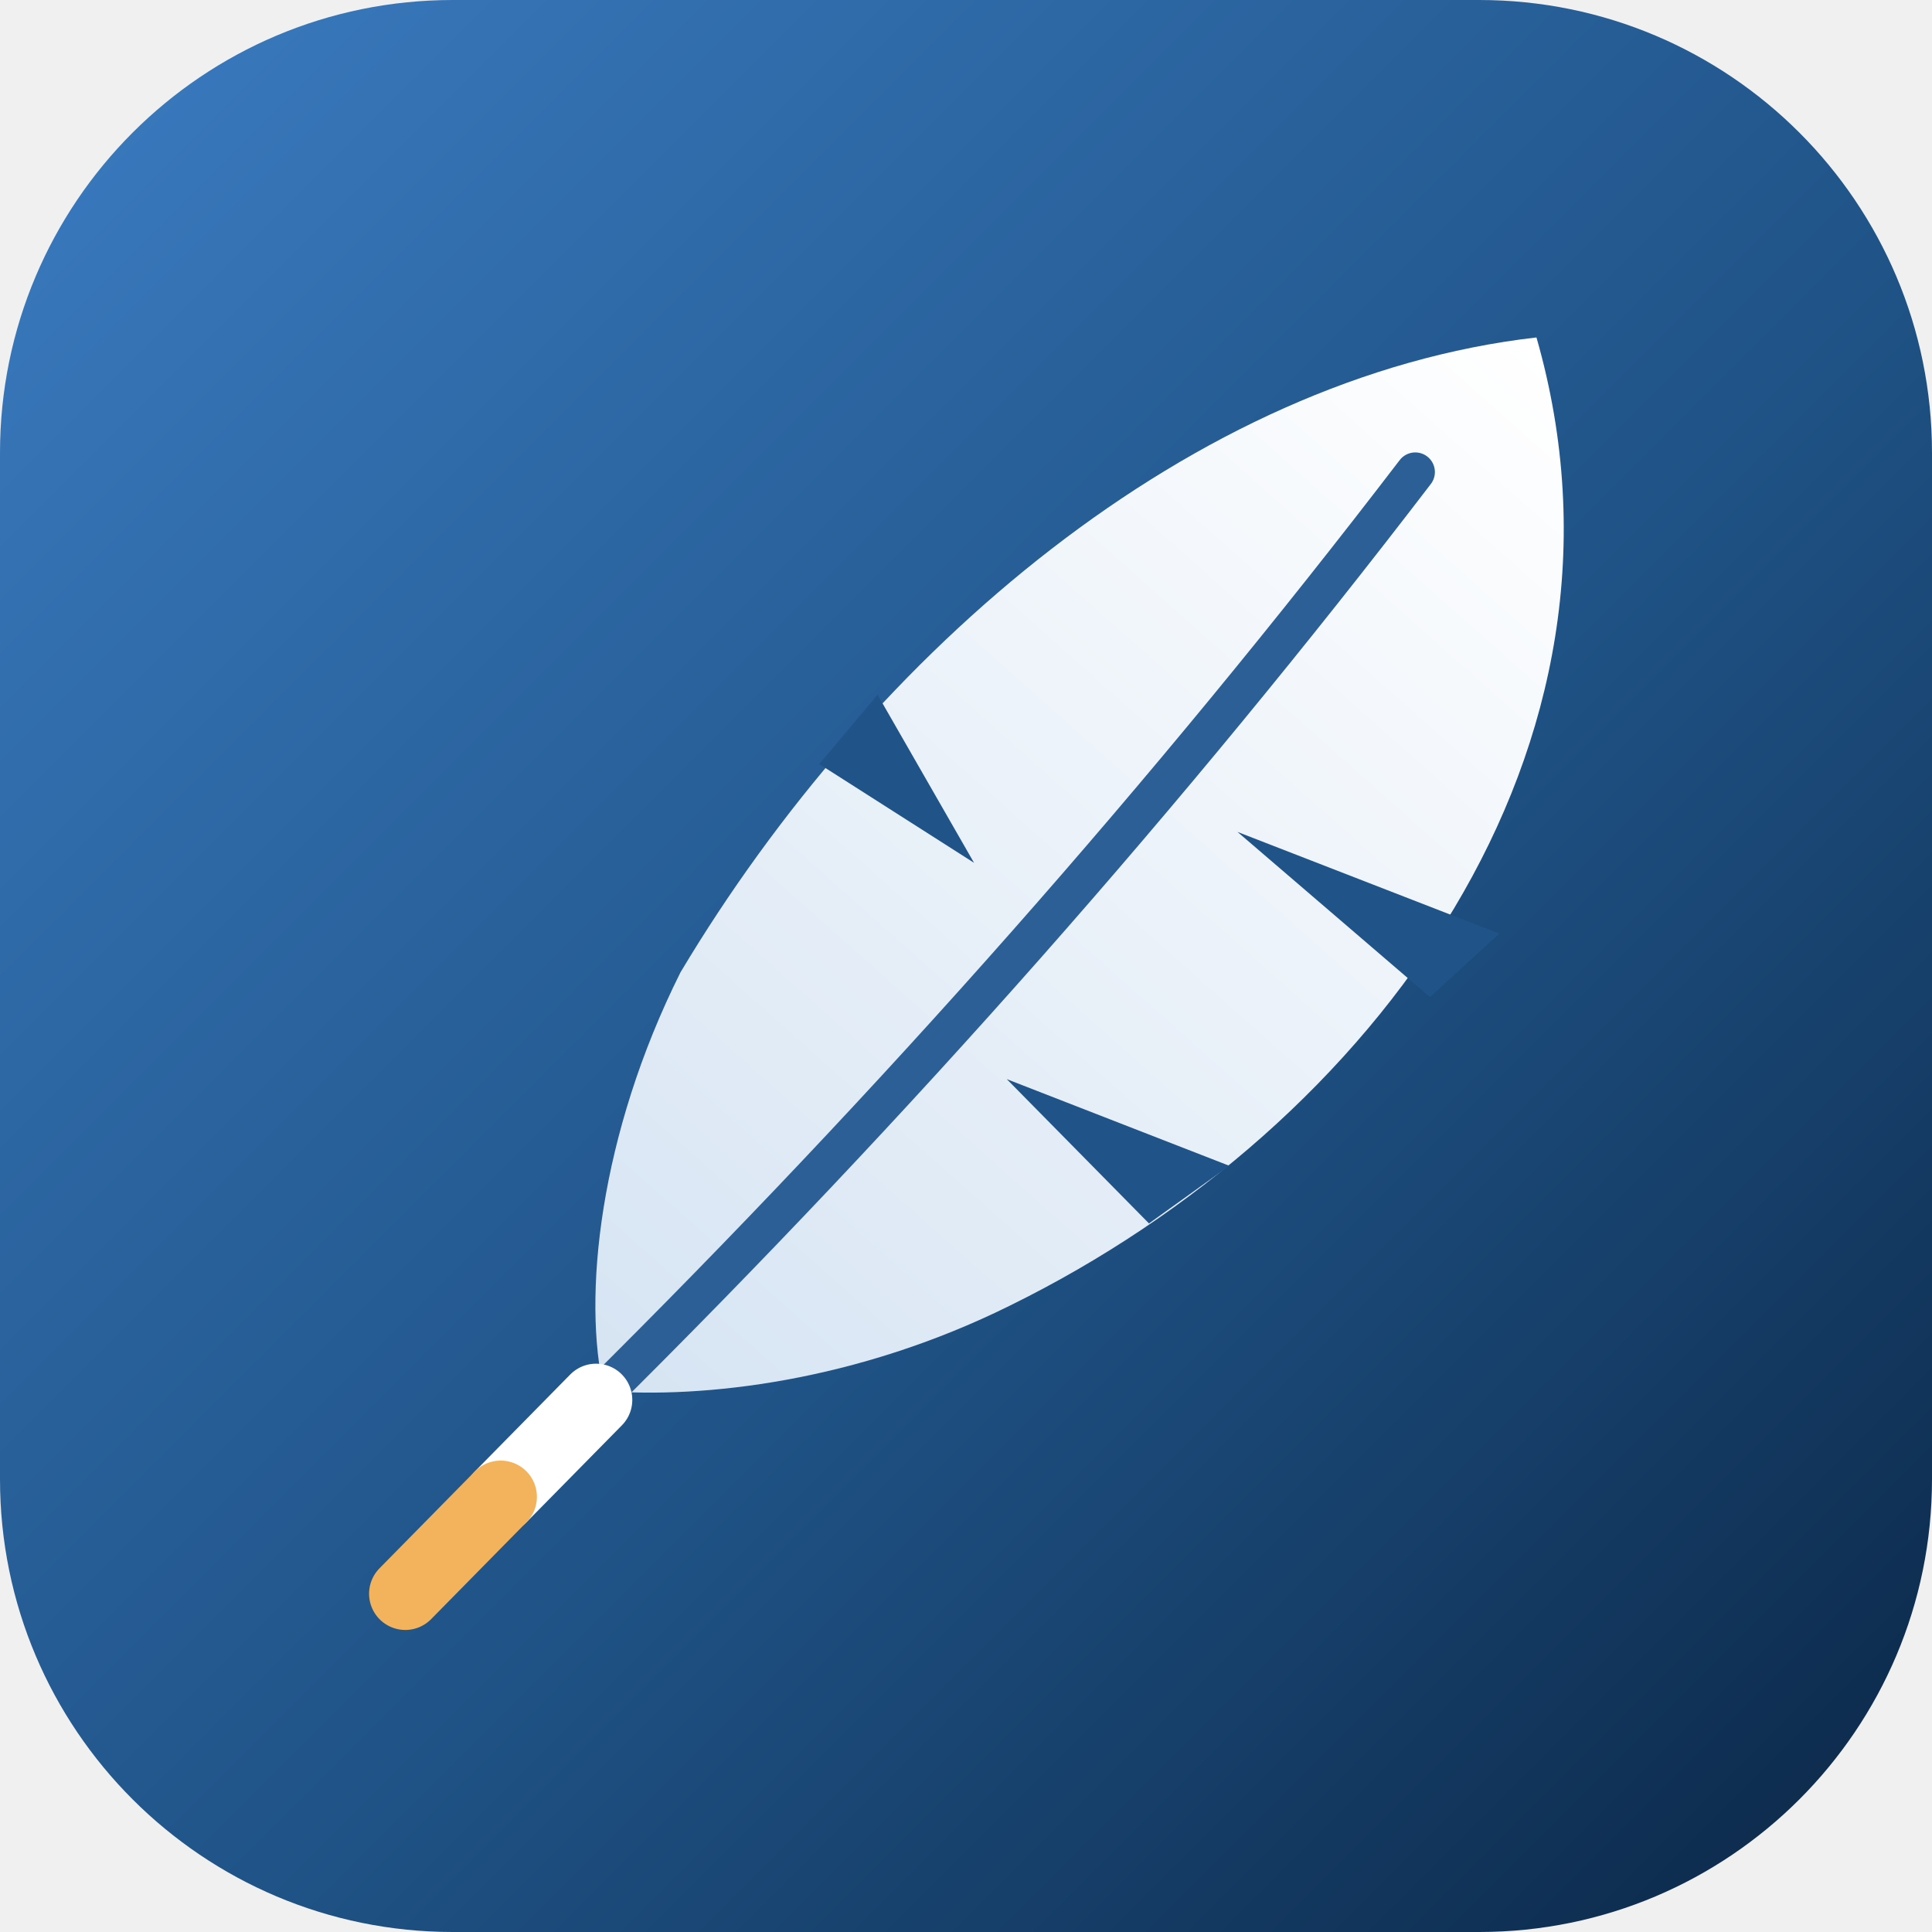
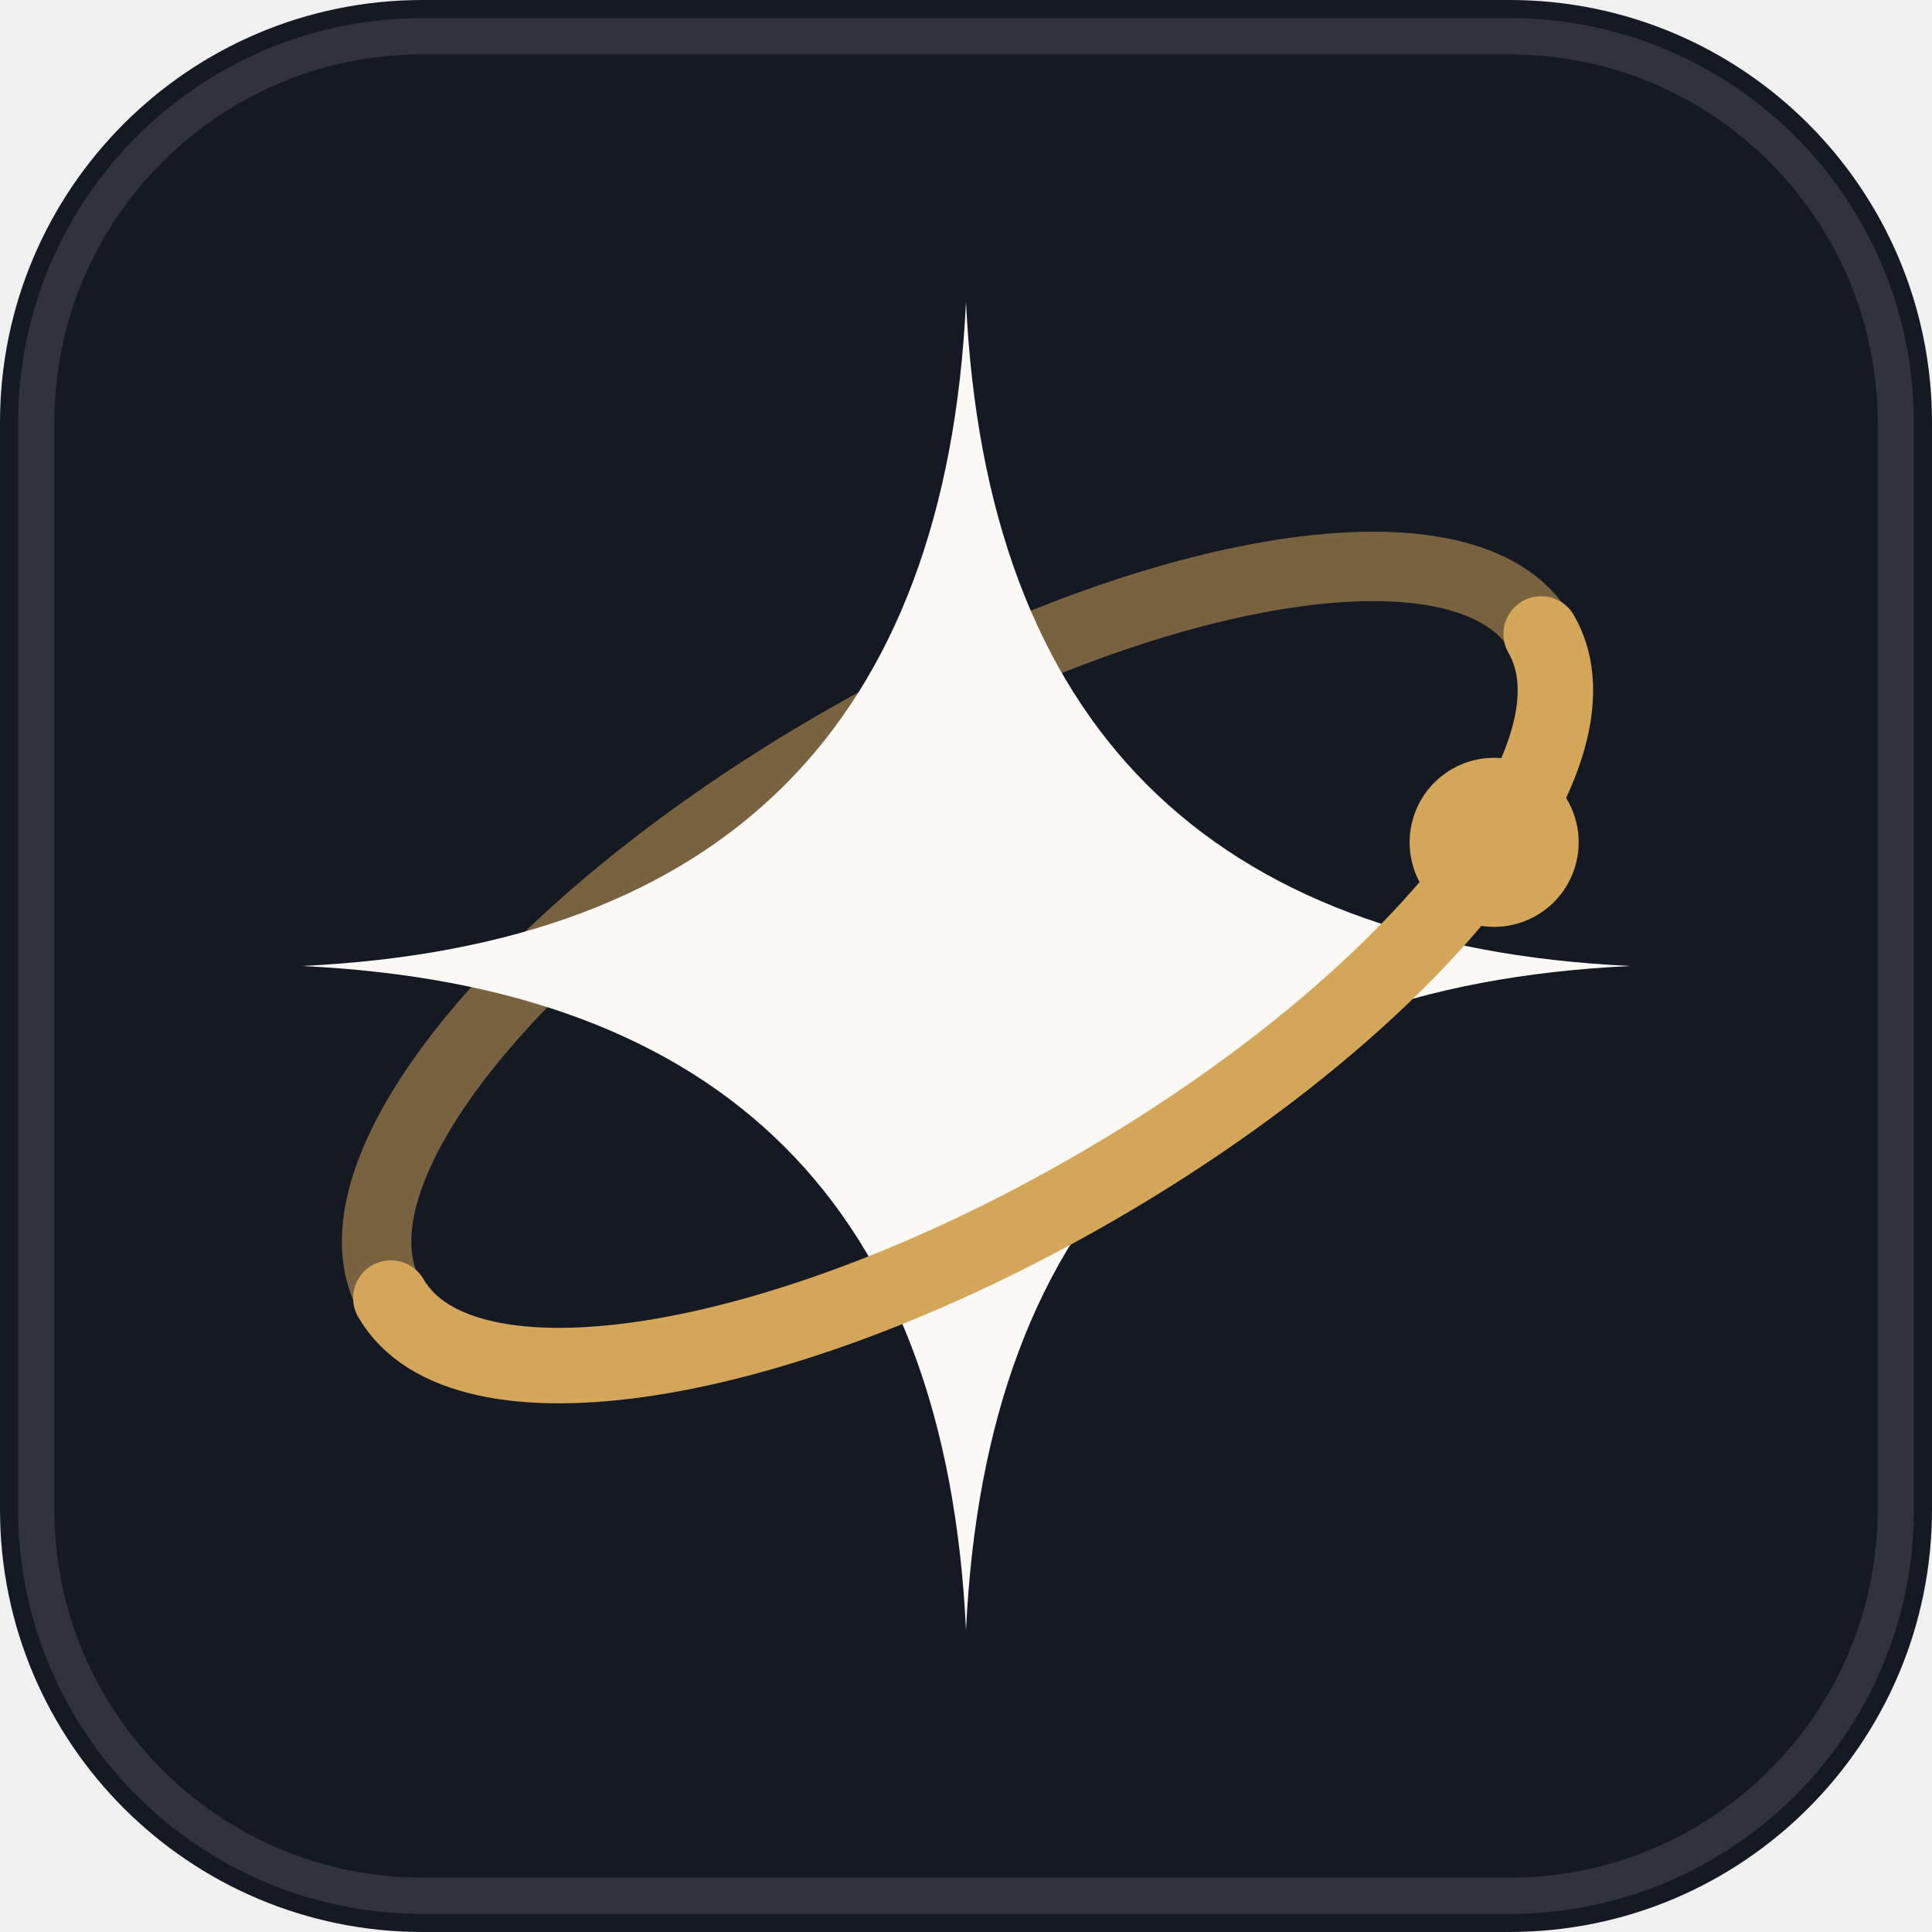
<svg xmlns="http://www.w3.org/2000/svg" viewBox="0 0 64 64">
-   <defs>
-     <linearGradient id="bg" x1="0" y1="0" x2="1" y2="1">
-       <stop offset="0" stop-color="#3b7cc2" />
-       <stop offset="0.55" stop-color="#205488" />
-       <stop offset="1" stop-color="#0a2544" />
-     </linearGradient>
-     <linearGradient id="vane" x1="0" y1="0" x2="0" y2="1">
-       <stop offset="0" stop-color="#ffffff" />
-       <stop offset="1" stop-color="#d6e4f3" />
-     </linearGradient>
-   </defs>
-   <rect width="64" height="64" rx="15" fill="url(#bg)" />
-   <g transform="translate(33.5 30.5) rotate(42)">
-     <path d="M0 -26 C12 -18.5 13.5 -3 8.5 9.5 C6.4 14.8 3 18.6 0.4 20.6 C-2.2 18.8 -5.4 14.4 -7 8.6 C-9.4 -3.6 -7.6 -17.4 0 -26 Z" fill="url(#vane)" />
-     <path d="M12.3 -10.5 L3.6 -7.2 L12 -7.4 Z" fill="#205488" />
-     <path d="M10.8 1.2 L3.4 4 L10.1 4.4 Z" fill="#205488" />
-     <path d="M-8.3 -2.6 L-2.2 -0.6 L-8.2 0.4 Z" fill="#205488" />
-     <path d="M0 -20 Q1.6 0 0.4 21" fill="none" stroke="#2b5f96" stroke-width="1.3" stroke-linecap="round" />
-     <path d="M0.4 21 L0.2 25.5" stroke="#ffffff" stroke-width="2.4" stroke-linecap="round" />
-     <path d="M0.2 25.5 L0 30" stroke="#f2b35c" stroke-width="2.4" stroke-linecap="round" />
+   <rect width="64" height="64" rx="14" fill="#141923" />
+   <rect x="1.2" y="1.2" width="61.6" height="61.6" rx="12.8" fill="none" stroke="#faf9f6" stroke-opacity="0.12" stroke-width="1.2" />
+   <g transform="translate(32 32) rotate(-30)">
+     <path d="M -22 0 A 22 8.5 0 0 1 22 0" fill="none" stroke="#d4a65a" stroke-width="2.3" stroke-opacity="0.52" />
+   </g>
+   <path d="M32 10 Q33 31 54 32 Q33 33 32 54 Q31 33 10 32 Q31 31 32 10 Z" fill="#faf9f6" />
+   <g transform="translate(32 32) rotate(-30)">
+     <path d="M 22 0 A 22 8.5 0 0 1 -22 0" fill="none" stroke="#d4a65a" stroke-width="2.5" stroke-linecap="round" />
+     <circle cx="17.2" cy="5.2" r="2.8" fill="#d4a65a" />
  </g>
</svg>
